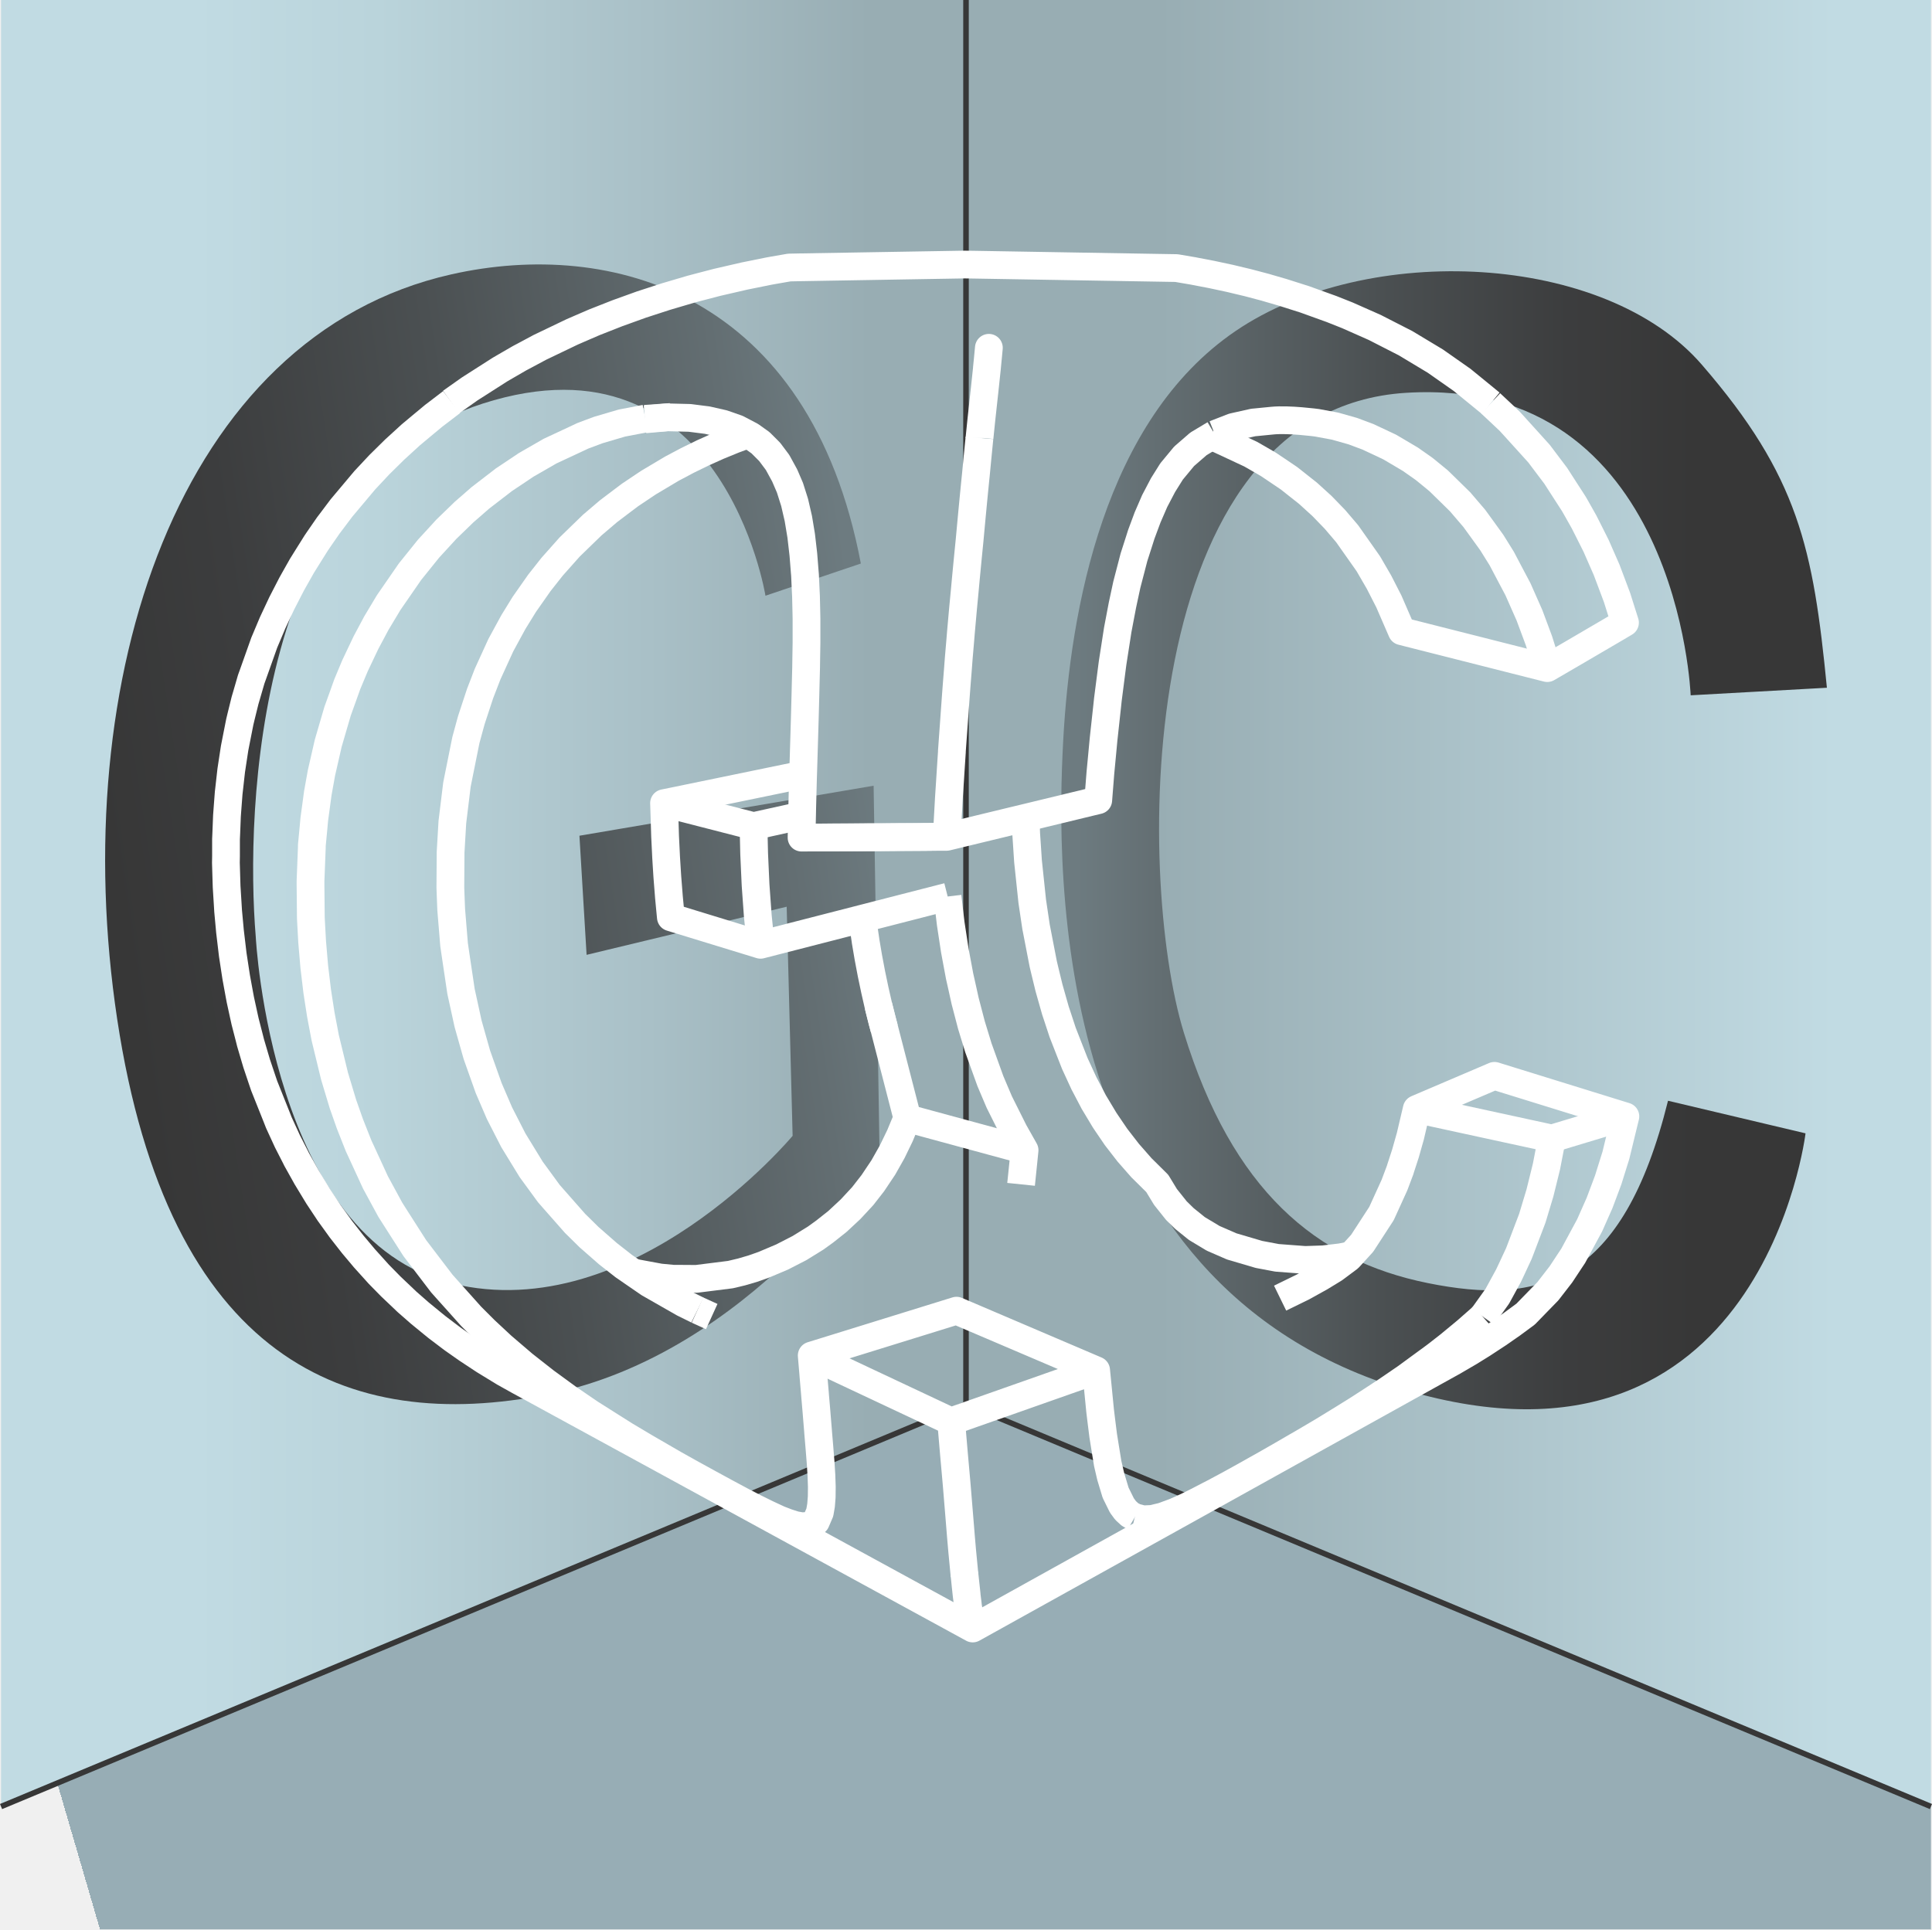
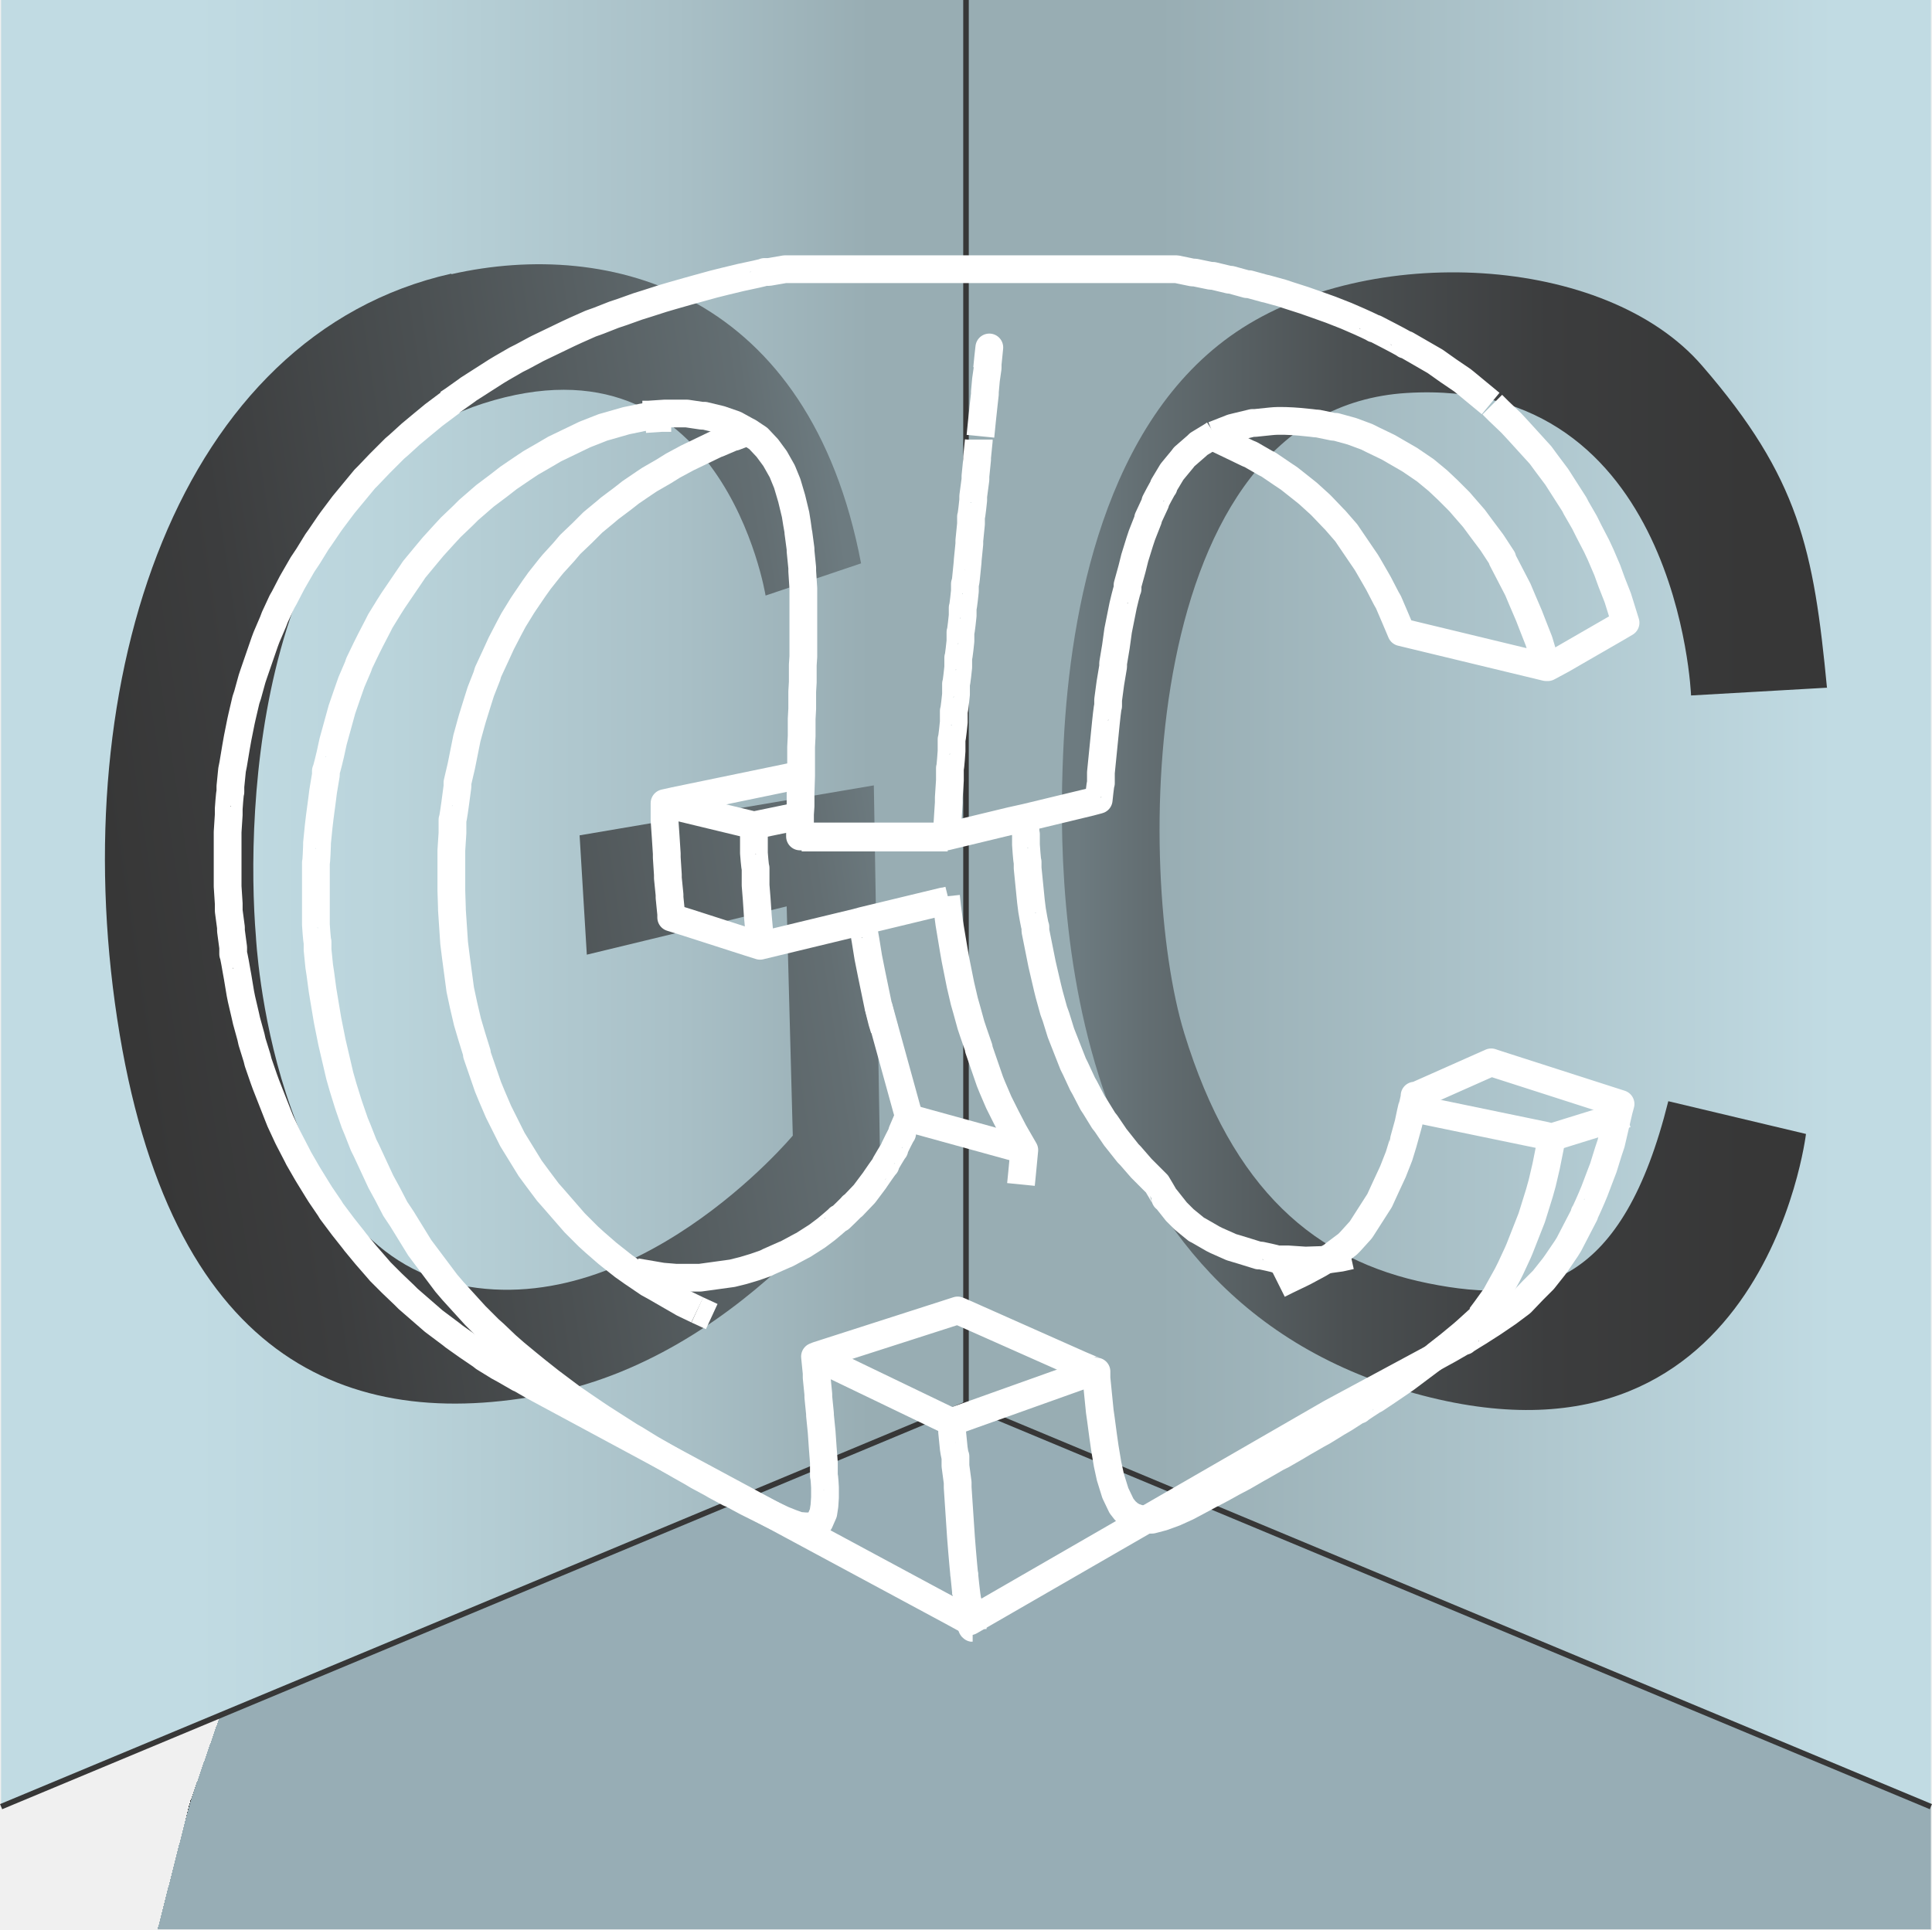
- <svg xmlns="http://www.w3.org/2000/svg" id="Layer_2" data-name="Layer 2" viewBox="0 0 348 347.61">
+ <svg xmlns="http://www.w3.org/2000/svg" id="Layer_2" version="1.1" viewBox="0 0 348 347.6">
  <defs>
    <style>
-       .cls-1 {
+       .st0 {
+         stroke: #373737;
+         stroke-miterlimit: 10;
+       }
+ 
+       .st0, .st1 {
+         fill: none;
+       }
+ 
+       .st2 {
+         fill: url(#linear-gradient2);
+       }
+ 
+       .st3 {
+         fill: url(#linear-gradient1);
+       }
+ 
+       .st4 {
+         fill: url(#linear-gradient3);
+       }
+ 
+       .st5 {
+         fill: url(#radial-gradient);
+       }
+ 
+       .st6 {
        fill: url(#linear-gradient);
      }

-       .cls-2 {
+       .st1 {
        stroke: #fff;
        stroke-linejoin: round;
        stroke-width: 5px;
      }
- 
-       .cls-2, .cls-3 {
-         fill: none;
-       }
- 
-       .cls-4 {
-         fill: url(#linear-gradient-3);
-       }
- 
-       .cls-5 {
-         fill: url(#linear-gradient-4);
-       }
- 
-       .cls-6 {
-         fill: url(#linear-gradient-2);
-       }
- 
-       .cls-3 {
-         stroke: #373737;
-         stroke-miterlimit: 10;
-       }
- 
-       .cls-7 {
-         fill: url(#radial-gradient);
-       }
    </style>
-     <linearGradient id="linear-gradient" x1="174" y1="162.74" x2="347.81" y2="162.74" gradientUnits="userSpaceOnUse">
+     <linearGradient id="linear-gradient" x1="174" y1="185.3" x2="347.8" y2="185.3" gradientTransform="translate(0 348) scale(1 -1)" gradientUnits="userSpaceOnUse">
      <stop offset=".2" stop-color="#98adb3" />
      <stop offset=".9" stop-color="#c1dbe3" />
    </linearGradient>
-     <linearGradient id="linear-gradient-2" x1=".19" y1="162.74" x2="174" y2="162.74" gradientUnits="userSpaceOnUse">
+     <linearGradient id="linear-gradient1" x1=".2" y1="185.3" x2="174" y2="185.3" gradientTransform="translate(0 348) scale(1 -1)" gradientUnits="userSpaceOnUse">
      <stop offset=".2" stop-color="#c1dbe3" />
-       <stop offset=".39" stop-color="#bad4db" />
-       <stop offset=".67" stop-color="#a9c0c7" />
+       <stop offset=".4" stop-color="#bad4db" />
+       <stop offset=".7" stop-color="#a9c0c7" />
      <stop offset=".9" stop-color="#98adb3" />
    </linearGradient>
-     <radialGradient id="radial-gradient" cx="175.26" cy="367.06" fx="35.91" fy="408.93" r="145.5" gradientUnits="userSpaceOnUse">
-       <stop offset=".18" stop-color="#373737" />
-       <stop offset=".29" stop-color="#3c3d3e" />
-       <stop offset=".45" stop-color="#4b5052" />
-       <stop offset=".63" stop-color="#646f73" />
-       <stop offset=".84" stop-color="#8799a0" />
-       <stop offset=".93" stop-color="#97adb5" />
+     <radialGradient id="radial-gradient" cx="175.3" cy="-19.1" fx="34.2" fy="23.3" r="147.2" gradientTransform="translate(0 348) scale(1 -1)" gradientUnits="userSpaceOnUse">
+       <stop offset=".2" stop-color="#373737" />
+       <stop offset=".3" stop-color="#3c3d3e" />
+       <stop offset=".5" stop-color="#4b5052" />
+       <stop offset=".6" stop-color="#646f73" />
+       <stop offset=".8" stop-color="#8799a0" />
+       <stop offset=".9" stop-color="#97adb5" />
    </radialGradient>
-     <linearGradient id="linear-gradient-3" x1="20.55" y1="160.86" x2="158.44" y2="139.85" gradientUnits="userSpaceOnUse">
+     <linearGradient id="linear-gradient2" x1="20.6" y1="187.1" x2="158.4" y2="208.1" gradientTransform="translate(0 348) scale(1 -1)" gradientUnits="userSpaceOnUse">
      <stop offset="0" stop-color="#373737" />
-       <stop offset=".21" stop-color="#3c3d3e" />
-       <stop offset=".51" stop-color="#4b5052" />
-       <stop offset=".87" stop-color="#636e72" />
+       <stop offset=".2" stop-color="#3c3d3e" />
+       <stop offset=".5" stop-color="#4b5052" />
+       <stop offset=".9" stop-color="#636e72" />
      <stop offset="1" stop-color="#6d7b80" />
    </linearGradient>
-     <linearGradient id="linear-gradient-4" x1="315.04" y1="151.37" x2="194.07" y2="151.37" gradientUnits="userSpaceOnUse">
-       <stop offset=".08" stop-color="#373737" />
-       <stop offset=".27" stop-color="#3c3d3e" />
-       <stop offset=".55" stop-color="#4b5052" />
-       <stop offset=".88" stop-color="#636e72" />
+     <linearGradient id="linear-gradient3" x1="315" y1="196.6" x2="194.1" y2="196.6" gradientTransform="translate(0 348) scale(1 -1)" gradientUnits="userSpaceOnUse">
+       <stop offset="0" stop-color="#373737" />
+       <stop offset=".3" stop-color="#3c3d3e" />
+       <stop offset=".6" stop-color="#4b5052" />
+       <stop offset=".9" stop-color="#636e72" />
      <stop offset="1" stop-color="#6d7b80" />
    </linearGradient>
  </defs>
-   <g id="Layer_2-2" data-name="Layer 2">
-     <polygon class="cls-1" points="174 0 174 253 347.81 325.48 347.81 0 174 0" />
-     <polygon class="cls-6" points="174 0 .19 0 .19 325.48 174 253 174 0" />
-     <polygon class="cls-7" points=".19 325.48 .19 347.61 347.81 347.61 347.81 325.48 174 253 .19 325.48" />
-     <path class="cls-4" d="M81.3,49.43c28.75-6.47,64.51,3.26,73.76,52.1l-17.18,5.8s-7.78-48.44-50.92-34.62c-40.76,13.06-42.8,73.22-40.89,96.1,0,0,2.73,54.49,35.34,62.43s61.36-26.6,61.36-26.6l-1.07-41.28-36.04,8.67-1.29-21.46,52.99-9.01,1.07,66.3s-23.17,36.04-59.65,43.34-68.44-6.44-77.67-67.58S32.06,60.51,81.3,49.43Z" />
-     <path class="cls-5" d="M329.06,123.91l-24.53,1.36s-2.18-57.5-51.23-54.5-48.78,86.93-40.06,115.28,23.73,41.02,43.9,45.11,35.14,.13,43.31-32.84l24.77,5.87s-7.84,65.21-72.04,46.26-62.94-93.52-61.67-117.03,7.34-57.69,31.09-73.81,66.46-14.09,83.92,6.07,20.08,33.08,22.55,58.24Z" />
-     <polyline class="cls-3" points="347.81 325.48 174 253 174 0" />
-     <line class="cls-3" x1="174" y1="253" x2=".19" y2="325.48" />
-     <g id="ViewLayer_LineSet" data-name="ViewLayer LineSet">
+   <g id="Layer_2-2">
+     <polygon class="st6" points="174 0 174 253 347.8 325.5 347.8 0 174 0" />
+     <polygon class="st3" points="174 0 .2 0 .2 325.5 174 253 174 0" />
+     <polygon class="st5" points=".2 325.5 .2 347.6 347.8 347.6 347.8 325.5 174 253 .2 325.5" />
+     <path class="st2" d="M81.3,49.4c28.8-6.5,64.5,3.3,73.8,52.1l-17.2,5.8s-7.8-48.4-50.9-34.6c-40.8,13.1-42.8,73.2-40.9,96.1,0,0,2.7,54.5,35.3,62.4,32.6,7.9,61.4-26.6,61.4-26.6l-1.1-41.3-36,8.7-1.3-21.5,53-9,1.1,66.3s-23.2,36-59.7,43.3-68.4-6.4-77.7-67.6,10.9-123.1,60.2-134.2Z" />
+     <path class="st4" d="M329.1,123.9l-24.5,1.4s-2.2-57.5-51.2-54.5-48.8,86.9-40.1,115.3,23.7,41,43.9,45.1,35.1.1,43.3-32.8l24.8,5.9s-7.8,65.2-72,46.3-62.9-93.5-61.7-117,7.3-57.7,31.1-73.8,66.5-14.1,83.9,6.1c17.5,20.2,20.1,33.1,22.5,58.2h0Z" />
+     <polyline class="st0" points="347.8 325.5 174 253 174 0" />
+     <line class="st0" x1="174" y1="253" x2=".2" y2="325.5" />
+     <g id="ViewLayer_LineSet">
      <g id="strokes">
-         <path class="cls-2" d="M268.52,72.66l-2.32-1.9-2.33-1.9-.5-.41-2.45-1.72-2.38-1.67-2.56-1.54-2.56-1.54-.23-.14-2.66-1.36-2.66-1.36-.21-.11-2.73-1.21-2.26-1-2.77-1.1-.05-.02-2.8-1.01-2.02-.73-2.83-.9-1.2-.38-2.86-.83-.12-.04-2.87-.76-.38-.1-2.89-.69-.33-.08-2.9-.62-.37-.08-2.92-.56-.4-.08-2.93-.5-.12-.02-2.97-.05-2.97-.05-2.97-.05-2.97-.05-2.97-.05-2.97-.05-2.97-.05-2.97-.05-2.97-.05-2.97-.05-2.97-.05-2.97-.05-2.45-.04-2.97,.05-2.97,.05-2.97,.05-2.97,.05-2.97,.05-2.97,.05-2.97,.05-2.97,.05-2.97,.05-2.97,.05-1.96,.04-2.93,.51-.77,.14-2.91,.59-1.44,.29-2.9,.67-2.04,.47-2.88,.75-1.78,.47-2.85,.84-1.69,.5-2.83,.92-1.6,.52-2.8,1.01-1.5,.54-2.77,1.09-1.4,.55-2.73,1.18-1.31,.57-2.69,1.29-2.69,1.29-.4,.19-2.63,1.41-1.02,.54-2.59,1.5-.96,.56-2.52,1.61-2.52,1.61-.42,.27-2.45,1.73-.89,.63" />
-         <path class="cls-2" d="M278.73,120.36l-.9-2.91-.63-2.01-1.06-2.85-.66-1.77-1.23-2.78-.83-1.88-1.42-2.68-1.41-2.68-.09-.17-1.6-2.57-.22-.35-1.77-2.45-1.35-1.86-1.96-2.29-.58-.68-2.15-2.11-1.75-1.71-2.32-1.9-.3-.24-2.46-1.73-2.57-1.52-1.17-.69-2.7-1.27-1.22-.57-2.7-1.01-2.86-.81-.36-.1-2.92-.54-.32-.06s-5.05-.68-8-.39l-2.95,.29-.54,.05-2.9,.65-.75,.17-2.77,1.08-.5,.2" />
-         <path class="cls-2" d="M218.16,78.6l1.22,.47,2.7,1.26,2.7,1.26,.51,.24,2.59,1.49,.6,.35,2.48,1.67,1.24,.84,2.35,1.86,1.04,.82,2.22,2.02,.31,.28,2.09,2.16,.26,.27,1.96,2.3,.23,.27,1.74,2.47,1.74,2.47,.34,.49,1.52,2.62,.4,.69,1.38,2.7,.38,.74,1.21,2.79,1.13,2.6,2.88,.73,2.88,.73,2.88,.73,2.88,.73,2.88,.73,2.88,.73,2.88,.73,2.88,.73,2.88,.73,.28,.07,2.58-1.5,1.94-1.13,2.58-1.51,2.58-1.51,2.58-1.51,1.74-1.03-.92-2.9-.51-1.62-1.07-2.85-.81-2.15-1.22-2.78-.67-1.53-1.36-2.71-.83-1.64-1.49-2.64-.34-.59-1.64-2.54-1.63-2.53-1.82-2.41-1.15-1.53-2.02-2.24-2.02-2.23-1.27-1.4-2.19-2.06-1.23-1.15" />
-         <path class="cls-2" d="M243.32,226.16l-1.84,.36-2.95,.35-.2,.02-2.97,.1h-.4s-2.96-.22-2.96-.22l-1.97-.15-2.92-.55-.36-.07-2.85-.84-2.04-.6-2.73-1.19-.62-.27-2.56-1.54-.38-.23-2.23-1.8-1.44-1.41-1.88-2.36-.1-.13-1.47-2.42-2.14-2.12-.7-.69-1.99-2.27-.38-.43-1.85-2.39-.37-.48-1.7-2.5-.36-.54-1.56-2.6-.37-.61-1.41-2.69-.37-.7-1.27-2.76-.37-.8-1.11-2.83-1.09-2.79-.95-2.89-.35-1.05-.83-2.93-.33-1.17-.72-2.96-.31-1.3-.58-2.99-.58-3-.14-.71-.45-3.02-.24-1.62-.32-3.04-.32-3.04-.12-1.12-.2-3.05-.13-1.92-.1-2.9" />
-         <path class="cls-2" d="M81.34,72.45l-2.38,1.82-.83,.63-2.31,1.92-1.82,1.52-2.22,2.03-.67,.61-2.14,2.11-.62,.61-2.06,2.2-.58,.62-1.94,2.31-1.94,2.31-.35,.42-1.82,2.42-.51,.67-1.72,2.49-.47,.69-1.61,2.57-.96,1.54-1.49,2.64-.39,.7-1.39,2.7-.37,.72-1.29,2.75-.35,.75-1.18,2.8-.33,.78-1.02,2.87-1.02,2.87-.31,.86-.85,2.93-.26,.88-.73,2.96-.22,.92-.59,2.99-.34,1.73-.46,3.02-.15,.99-.34,3.03-.12,1.04-.23,3.04-.08,1.09-.12,3.05-.05,1.14v3.05s-.02,1.2-.02,1.2l.09,3.05,.04,1.27,.19,3.05,.08,1.33,.28,3.04,.05,.57,.36,3.03,.14,1.19,.46,3.02,.17,1.1,.55,3,.19,1.02,.65,2.98,.21,.95,.76,2.95,.22,.88,.86,2.92,.24,.81,.97,2.89,.39,1.15,1.13,2.83,1.13,2.83,.38,.97,1.27,2.76,.28,.61,1.38,2.7,.29,.58,1.48,2.65,.3,.54,1.57,2.59,.51,.84,1.67,2.52,.31,.47,1.77,2.45,.32,.45,1.86,2.38,.33,.42,1.94,2.31,.07,.09,2.02,2.24,.63,.7,2.11,2.15,.07,.07,2.18,2.07,.7,.67,2.26,1.98,.08,.07,2.32,1.9,.8,.65,2.39,1.81,.48,.36,2.45,1.72,.1,.07,2.5,1.65,.53,.35,2.55,1.56,1.05,.64,2.61,1.46,.11,.06,2.62,1.43,2.62,1.43,2.62,1.43,2.62,1.43,2.62,1.43,2.62,1.43,2.62,1.43,2.62,1.43,2.62,1.43,2.62,1.43,2.62,1.43,2.62,1.43,2.62,1.43,2.62,1.43,2.62,1.43,2.62,1.43,2.62,1.43,2.62,1.43,2.62,1.43,2.62,1.43,2.62,1.43,2.62,1.43,2.62,1.43,2.62,1.43,2.62,1.43,2.62,1.43,2.62,1.43,2.62,1.43,2.62,1.43,2.62,1.43,3.09,1.69,2.61-1.45,2.61-1.45,2.61-1.45,2.61-1.45,2.61-1.45,2.61-1.45,2.61-1.45,2.61-1.45,2.61-1.45,2.61-1.45,2.61-1.45,2.61-1.45,2.61-1.45,2.61-1.45,2.61-1.45,2.61-1.45,2.61-1.45,2.61-1.45,2.61-1.45,2.61-1.45,2.61-1.45,2.61-1.45,2.61-1.45,2.61-1.45,2.61-1.45,2.61-1.45,2.61-1.45,2.61-1.45,2.61-1.45,2.61-1.45,2.61-1.45,2.61-1.45,3.1-1.72,2.58-1.51,.18-.1,2.45-1.52,2.5-1.64,.32-.21,2.46-1.71,.05-.04,2.43-1.79,2.1-2.16,1.9-1.95,1.85-2.39,.51-.66,1.67-2.53,.54-.81,1.44-2.67,1.44-2.67,.1-.19,1.23-2.78,.53-1.19,1.07-2.85,.5-1.34,.91-2.91,.47-1.5,.72-2.96,.72-2.96,.27-1.1-2.84-.88-2.84-.88-2.84-.88-2.84-.88-2.84-.88-2.84-.88-2.84-.88-2.84-.88-.86-.27-2.74,1.17-2.74,1.17-2.74,1.17-2.74,1.17-2.74,1.17-.3,.13-.7,2.97-.45,1.92-.83,2.93-.04,.15-.94,2.89v.04s-1.05,2.79-1.05,2.79l-1.26,2.77-1.08,2.37-1.65,2.54-1.65,2.54-.19,.29-1.95,2.14-.46,.5-2.4,1.79-.23,.17-2.49,1.52-2.61,1.45-.58,.32-2.68,1.31-1.37,.67" />
-         <path class="cls-2" d="M204.4,273.36l-.89-.52-.77-.71-.66-.9-1.13-2.29-.88-2.92-.54-2.32-.49-3.01-.33-2.06-.38-3.03-.17-1.41-.3-3.04-.3-3.04-.12-1.23-2.74-1.17-2.74-1.17-2.74-1.17-2.74-1.17-2.74-1.17-2.74-1.17-2.74-1.17-2.74-1.17-2.74-1.17-.49-.21-2.84,.88-2.84,.88-2.84,.88-2.84,.88-2.84,.88-2.84,.88-2.84,.88-2.84,.88-2.84,.88-.52,.16,.26,3.04,.06,.76,.26,3.04,.04,.52,.26,3.04,.02,.28,.25,3.04v.05s.24,2.85,.24,2.85l.21,2.62,.15,2.36,.07,2.07-.02,1.8-.12,1.53-.22,1.27-.7,1.63-1.12,.78-1.44,.08-1.22-.22-1.4-.45-1.48-.57-2.11-.98-2.23-1.1-2.23-1.15-2.63-1.41-.47-.25-2.62-1.43-.48-.26-2.62-1.44-1.03-.57-2.34-1.31-2.59-1.5-2.59-1.5-.07-.04-2.57-1.53-1.16-.69-2.53-1.6-2.53-1.6-1.19-.75-2.47-1.69-1.58-1.08-2.42-1.77-1.59-1.16-2.36-1.85-1.6-1.26-2.28-1.95-1.59-1.36-2.2-2.05-.89-.83-2.13-2.13-.36-.36-2.01-2.25-2.01-2.24-1.25-1.4-1.83-2.4-1.83-2.4-1.21-1.59-1.63-2.55-1.63-2.55-1.15-1.81-1.45-2.67-1.22-2.25-1.27-2.76-1.27-2.76-.48-1.03-1.12-2.83-.48-1.22-1.01-2.87-.22-.62-.88-2.92-.64-2.13-.72-2.96-.72-2.96-.24-.99-.57-3-.22-1.17-.47-3.02-.19-1.24-.36-3.03-.16-1.32-.26-3.04-.12-1.4-.17-3.05-.07-1.36-.03-3.05-.03-3.05v-.5s.12-3.05,.12-3.05l.12-3.05v-.35s.29-3.04,.29-3.04l.15-1.66,.41-3.02,.22-1.65,.54-3,.13-.72,.68-2.97,.53-2.32,.85-2.92,.84-2.87,1.03-2.86,.71-1.99,1.17-2.8,.24-.57,1.3-2.74,.67-1.41,1.43-2.68,.43-.81,1.56-2.6,.65-1.09,1.72-2.49,1.72-2.49,.39-.57,1.89-2.35,1.48-1.84,2.04-2.22,1.17-1.28,2.16-2.09,1.01-.98,2.26-1.97,.71-.62,2.38-1.83,1.84-1.42,2.49-1.66,1.52-1.02,2.59-1.49,1.72-.99,2.7-1.26,2.7-1.26,.48-.23,2.81-1.05,2.85-.84,1.4-.41,2.92-.56,1.29-.25" />
-         <path class="cls-2" d="M170.53,150.77l.17-3.05,.17-3.05,.05-.91,.2-3.05,.14-2.22,.2-3.05v-.16s.14-1.95,.14-1.95l.22-3.05,.14-1.98,.22-3.04,.14-1.86,.24-3.04,.13-1.73,.26-3.04,.13-1.59,.27-3.04,.13-1.45,.29-3.04,.12-1.31,.09-.97,.29-3.04,.02-.2,.3-3.04,.06-.6,.28-3.04,.12-1.29,.29-3.04,.07-.72,.3-3.04,.06-.56,.29-3.04,.04-.4,.3-3.04,.02-.24" />
-         <path class="cls-2" d="M158.23,181.22l.76,2.95,.29,1.14,.76,2.95,.76,2.95,.76,2.95,.76,2.95,.76,2.95,.35,1.37-1.17,2.81-.12,.3-1.32,2.73-.11,.23-1.49,2.64-.1,.18-1.68,2.51-.22,.33-1.83,2.35-2.05,2.21-.13,.14-2.2,2.05-.16,.15-2.31,1.83-1.62,1.17-2.54,1.57-.35,.22-2.65,1.36-.48,.25-2.74,1.16-.64,.27-1.96,.69-1.98,.58-2.01,.48-2.94,.37-2.94,.37-.25,.03-2.97-.02h-1.18s-2.41-.23-2.41-.23l-2.92-.54-1.82-.34" />
-         <path class="cls-2" d="M204.4,273.36l1.51,.37,1.6-.07,1.86-.44,2.18-.8,2.2-.98,1.72-.85,2.65-1.37,.43-.22,1.69-.9,1.79-.97,1.88-1.04,2.6-1.46,.9-.5,2.59-1.48,.96-.55,2.58-1.5,1.03-.59,2.58-1.52,1.05-.62,2.55-1.56,1.19-.73,2.54-1.58,.17-.11,2.51-1.62,.38-.25,2.15-1.41,2.47-1.69,1.01-.69,2.42-1.77,2.42-1.77,.74-.55,2.32-1.81,2.31-1.91,.84-.7,2.25-1.98,.59-.52" />
-         <path class="cls-2" d="M125.63,236.03l-2.51-1.24-2.59-1.48-2.59-1.48-1.05-.6-2.47-1.7-.32-.22-1.74-1.2-2.36-1.85-.51-.4-2.26-1.98-1.12-.98-2.14-2.11-.37-.36-1.99-2.26-1.99-2.26-.77-.88-1.78-2.44-1.39-1.9-1.58-2.58-1.58-2.58-.05-.08-1.38-2.7-1.12-2.19-1.2-2.79-.74-1.72-1.02-2.87-1.02-2.87-.1-.29-.83-2.93-.75-2.66-.65-2.98-.62-2.83-.45-3.02-.45-3.02-.35-2.39-.25-3.04-.25-3.04-.02-.27-.12-3.05-.03-.88,.02-3.05,.02-3.05v-.23s.18-3.05,.18-3.05l.14-2.4,.37-3.03,.37-3.03,.09-.73,.6-2.99,.6-2.99,.41-2.03,.8-2.94,.19-.68,.95-2.89,.62-1.88,1.1-2.84,.25-.65,1.26-2.76,1.12-2.45,1.45-2.67,.83-1.52,1.59-2.58,.37-.6,1.74-2.48,.96-1.37,1.87-2.37,.46-.58,2-2.25,1.12-1.26,2.16-2.1,1.93-1.87,2.29-1.95,.66-.56,2.39-1.81,1.45-1.09,2.49-1.67,.87-.58,2.57-1.53,1.63-.97,2.64-1.4,.05-.03,2.68-1.31,.09-.05,2.72-1.22,.13-.06,2.76-1.13,.18-.07,2.55-.95" />
-         <path class="cls-2" d="M175.17,293.49l-.13-.23-.09-.28-.1-.4-.12-.6" />
-         <path class="cls-2" d="M173.74,283.9l-.2-2.11-.22-2.28-.22-2.53-.24-2.96-.25-3.04-.25-3.04-.08-.94-.27-3.04-.15-1.67-.12-1.39-.26-3.04-.15-1.8" />
-         <path class="cls-2" d="M174.44,290.11l-.15-1.33-.17-1.35-.18-1.66-.19-1.87,.33,3.04,.05,.49" />
-         <path class="cls-2" d="M177.75,66.44l.2-1.97,.17-1.81-.29,3.04-.07,.74-.22,2.07-.23,2.17-.05,.42v.03s0,0,0,0l-.2,1.82-.31,2.85-.31,3.04v.08" />
-         <path class="cls-2" d="M144.66,139.54l-2.91,.6-2.91,.6-2.91,.6-2.91,.6-2.91,.6-2.91,.6-2.91,.6-2.91,.6-1.77,.36,.1,3.05,.09,2.94,.15,3.05,.03,.66,.19,3.05,.04,.6,.24,3.04,.04,.53,.29,3.04,.06,.61,2.84,.87,2.84,.87,2.84,.87,2.84,.87,2.84,.87,1.95,.6,2.88-.74,2.88-.74,2.88-.74,2.88-.74,2.88-.74,2.88-.74,1.05-.27,2.88-.74,2.88-.74,2.88-.74,2.88-.74,2.88-.74,.24-.06,.75-.19" />
-         <path class="cls-2" d="M137.02,170.24l-.3-3.04-.22-2.16-.22-3.04-.18-2.51-.14-3.05-.12-2.66-.07-3.05-.04-1.89" />
-         <path class="cls-2" d="M144.47,146.91l-2.9,.64-2.9,.64-2.94,.65-2.88-.74-2.88-.74-2.88-.74-2.88-.74-2.88-.74-1.72-.44" />
-         <path class="cls-2" d="M279.53,205.14l-.58,2.99-.39,2.02-.73,2.96-.45,1.82-.88,2.92-.49,1.63-1.08,2.84-1.08,2.84-.27,.7-1.28,2.75-.57,1.21-1.45,2.66-.58,1.06-1.76,2.46-.86,1.2" />
-         <path class="cls-2" d="M184.56,207.22l-2.87-.78-2.87-.78-2.87-.78-2.87-.78-2.87-.78-2.87-.78-2.87-.78-1.07-.29" />
-         <path class="cls-2" d="M183.92,213.38l.21-2.03,.21-2.05,.21-2.07-1.49-2.64-.4-.71-1.36-2.72-1.31-2.62-1.19-2.8-.41-.97-1.03-2.86-1.03-2.86-.08-.21-.89-2.91-.38-1.24-.77-2.95-.36-1.37-.66-2.98-.34-1.51-.56-3-.31-1.66-.46-3.02-.27-1.77-.36-3.03-.22-1.88" />
-         <path class="cls-2" d="M125.63,236.03l2.57,1.17" />
-         <path class="cls-2" d="M174.58,291.14l-.14-1.04,.28,1.88-.14-.84" />
-         <path class="cls-2" d="M155.33,165.5l.12,.91,.45,3.02v.05s.51,3.01,.51,3.01l.56,2.96,.61,2.91,.65,2.86,.69,2.8,.36,1.29" />
-         <path class="cls-2" d="M197.43,246.88l-2.81,.99-2.81,.99-2.81,.99-2.81,.99-2.81,.99-2.81,.99-2.81,.99-2.81,.99-2.81,.99-.84,.3-2.7-1.27-2.7-1.27-2.7-1.27-2.7-1.27-2.7-1.27-2.7-1.27-2.7-1.27-2.7-1.27-2.7-1.27-.85-.4" />
-         <path class="cls-2" d="M144.38,150.89h2.97s2.97-.03,2.97-.03h2.97s2.97-.03,2.97-.03h2.97s2.97-.03,2.97-.03h2.97s2.97-.03,2.97-.03h2.42" />
-         <path class="cls-2" d="M116.19,75.46l2.96-.21,1.67-.12" />
-         <path class="cls-2" d="M218.79,78.22l-.64,.38-2.28,1.37-.31,.27-2.27,1.97-.34,.41-1.92,2.32-1.54,2.46-.11,.21-1.41,2.69-.07,.17-1.21,2.79-.06,.17-1.06,2.85-.39,1.23-.93,2.9-.51,1.97-.77,2.95-.15,.7-.64,2.98-.28,1.47-.57,3-.45,2.91-.47,3.02-.08,.6-.39,3.03-.39,3.03-.11,1.06-.33,3.03-.33,3.03-.28,2.99-.29,3.04-.15,1.91-.24,3.04-1.5,.36-2.89,.7-2.89,.7-2.89,.7-2.89,.7-2.66,.64-2.89,.7-2.89,.7-2.89,.7-2.89,.7h-1.65s-1.63,.02-1.63,.02l-2.97,.02-2.97,.02-2.97,.02-2.97,.02h-2.09s-2.97,.02-2.97,.02h-2.97s-2.97,.02-2.97,.02l.02-.93,.07-3.05,.03-1.49,.06-2.29,.08-3.05,.02-.54,.05-1.6,.09-3.05,.06-1.98,.09-3.05,.05-1.82,.08-3.05,.04-1.66,.08-3.05,.02-1.46,.05-3.05v-1.24s0-3.05,0-3.05l-.02-1.02-.07-3.05-.04-.8-.14-3.05-.05-.58-.24-3.04-.04-.36-.35-3.03-.02-.14-.5-3.01-.67-2.9-.84-2.65-.95-2.21-1.28-2.34-1.42-1.9-1.65-1.65-1.75-1.25-.43-.23-2.02-1.06-2.55-.89-2.86-.65-.49-.06-2.67-.34-3.95-.1-2.96,.26-1.12,.1" />
-         <path class="cls-2" d="M255.13,199.83l2.9,.63,2.9,.63,2.9,.63,2.9,.63,2.9,.63,2.9,.63,2.9,.63,2.9,.63,1.18,.26,2.85-.86,2.85-.86,2.85-.86,2.85-.86,1.82-.55" />
+         <path class="st1" d="M268.5,72.7l-2.3-1.9-2.3-1.9-.5-.4-2.5-1.7-2.4-1.7-2.6-1.5-2.6-1.5h-.2c0-.1-2.7-1.5-2.7-1.5l-2.7-1.4h-.2c0-.1-2.7-1.3-2.7-1.3l-2.3-1-2.8-1.1h0s-2.8-1-2.8-1l-2-.7-2.8-.9-1.2-.4-2.9-.8h-.1s-2.9-.8-2.9-.8h-.4c0,0-2.9-.8-2.9-.8h-.3c0,0-2.9-.7-2.9-.7h-.4c0,0-2.9-.6-2.9-.6h-.4c0,0-2.9-.6-2.9-.6h-.1s-3,0-3,0h-3s-3,0-3,0h-3s-3,0-3,0h-3s-3,0-3,0h-3s-3,0-3,0h-3s-3,0-3,0h-3s-2.4,0-2.4,0h-3s-3,0-3,0h-3s-3,0-3,0h-3s-3,0-3,0h-3s-3,0-3,0h-3s-3,0-3,0h-2s-2.9.5-2.9.5h-.8c0,.1-2.9.7-2.9.7l-1.4.3-2.9.7-2,.5-2.9.8-1.8.5-2.8.8-1.7.5-2.8.9-1.6.5-2.8,1-1.5.5-2.8,1.1-1.4.5-2.7,1.2-1.3.6-2.7,1.3-2.7,1.3-.4.2-2.6,1.4-1,.5-2.6,1.5-1,.6-2.5,1.6-2.5,1.6-.4.3-2.4,1.7-.9.6" />
+         <path class="st1" d="M278.7,120.4l-.9-2.9-.6-2-1.1-2.8-.7-1.8-1.2-2.8-.8-1.9-1.4-2.7-1.4-2.7v-.2c0,0-1.7-2.6-1.7-2.6l-.2-.3-1.8-2.4-1.4-1.9-2-2.3-.6-.7-2.1-2.1-1.8-1.7-2.3-1.9-.3-.2-2.5-1.7-2.6-1.5-1.2-.7-2.7-1.3-1.2-.6-2.7-1-2.9-.8h-.4c0,0-2.9-.6-2.9-.6h-.3c0,0-5.1-.7-8-.4l-2.9.3h-.5c0,0-2.9.7-2.9.7l-.8.2-2.8,1.1-.5.2" />
+         <path class="st1" d="M218.2,78.6l1.2.5,2.7,1.3,2.7,1.3.5.2,2.6,1.5.6.3,2.5,1.7,1.2.8,2.4,1.9,1,.8,2.2,2,.3.3,2.1,2.2.3.3,2,2.3.2.3,1.7,2.5,1.7,2.5.3.5,1.5,2.6.4.7,1.4,2.7.4.7,1.2,2.8,1.1,2.6,2.9.7,2.9.7,2.9.7,2.9.7,2.9.7,2.9.7,2.9.7,2.9.7,2.9.7h.3c0,0,2.6-1.4,2.6-1.4l1.9-1.1,2.6-1.5,2.6-1.5,2.6-1.5,1.7-1-.9-2.9-.5-1.6-1.1-2.8-.8-2.2-1.2-2.8-.7-1.5-1.4-2.7-.8-1.6-1.5-2.6-.3-.6-1.6-2.5-1.6-2.5-1.8-2.4-1.1-1.5-2-2.2-2-2.2-1.3-1.4-2.2-2.1-1.2-1.2" />
+         <path class="st1" d="M243.3,226.2l-1.8.4-2.9.4h-.2s-3,.1-3,.1h-.4l-3-.2h-2c0-.1-2.9-.7-2.9-.7h-.4c0,0-2.9-.9-2.9-.9l-2-.6-2.7-1.2-.6-.3-2.6-1.5-.4-.2-2.2-1.8-1.4-1.4-1.9-2.4h-.1c0-.1-1.5-2.6-1.5-2.6l-2.1-2.1-.7-.7-2-2.3-.4-.4-1.9-2.4-.4-.5-1.7-2.5-.4-.5-1.6-2.6-.4-.6-1.4-2.7-.4-.7-1.3-2.8-.4-.8-1.1-2.8-1.1-2.8-.9-2.9-.4-1.1-.8-2.9-.3-1.2-.7-3-.3-1.3-.6-3-.6-3v-.7c-.1,0-.6-3-.6-3l-.2-1.6-.3-3-.3-3v-1.1c-.1,0-.3-3.1-.3-3.1v-1.9c-.1,0-.2-2.9-.2-2.9" />
+         <path class="st1" d="M81.3,72.4l-2.4,1.8-.8.6-2.3,1.9-1.8,1.5-2.2,2-.7.6-2.1,2.1-.6.6-2.1,2.2-.6.6-1.9,2.3-1.9,2.3-.3.4-1.8,2.4-.5.7-1.7,2.5-.5.7-1.6,2.6-1,1.5-1.5,2.6-.4.7-1.4,2.7-.4.7-1.3,2.8-.3.8-1.2,2.8-.3.8-1,2.9-1,2.9-.3.9-.8,2.9-.3.9-.7,3-.2.9-.6,3-.3,1.7-.5,3-.2,1-.3,3v1c-.1,0-.3,3-.3,3v1.1c0,0-.2,3.1-.2,3.1v1.1s0,3.1,0,3.1v1.2s0,3.1,0,3.1v1.3s.2,3.1.2,3.1v1.3c0,0,.4,3,.4,3v.6s.4,3,.4,3v1.2c.1,0,.6,3,.6,3l.2,1.1.5,3,.2,1,.7,3,.2.9.8,2.9.2.9.9,2.9.2.8,1,2.9.4,1.1,1.1,2.8,1.1,2.8.4,1,1.3,2.8.3.6,1.4,2.7.3.6,1.5,2.6.3.5,1.6,2.6.5.8,1.7,2.5.3.5,1.8,2.4.3.4,1.9,2.4.3.4,1.9,2.3h0c0,0,2,2.3,2,2.3l.6.7,2.1,2.1h0c0,0,2.2,2.1,2.2,2.1l.7.7,2.3,2h0c0,0,2.3,2,2.3,2l.8.6,2.4,1.8.5.4,2.4,1.7h0c0,0,2.5,1.7,2.5,1.7l.5.4,2.6,1.6,1.1.6,2.6,1.5h.1c0,0,2.6,1.5,2.6,1.5l2.6,1.4,2.6,1.4,2.6,1.4,2.6,1.4,2.6,1.4,2.6,1.4,2.6,1.4,2.6,1.4,2.6,1.4,2.6,1.4,2.6,1.4,2.6,1.4,2.6,1.4,2.6,1.4,2.6,1.4,2.6,1.4,2.6,1.4,2.6,1.4,2.6,1.4,2.6,1.4,2.6,1.4,2.6,1.4,2.6,1.4,2.6,1.4,2.6,1.4,2.6,1.4,2.6,1.4,2.6,1.4,2.6,1.4,3.1,1.7,2.6-1.5,2.6-1.5,2.6-1.5,2.6-1.5,2.6-1.5,2.6-1.5,2.6-1.5,2.6-1.5,2.6-1.5,2.6-1.5,2.6-1.5,2.6-1.5,2.6-1.5,2.6-1.5,2.6-1.5,2.6-1.5,2.6-1.5,2.6-1.5,2.6-1.5,2.6-1.5,2.6-1.5,2.6-1.5,2.6-1.5,2.6-1.5,2.6-1.5,2.6-1.4,2.6-1.4,2.6-1.4,2.6-1.4,2.6-1.4,2.6-1.4,2.6-1.4,3.1-1.7,2.6-1.5h.2c0-.1,2.5-1.6,2.5-1.6l2.5-1.6.3-.2,2.5-1.7h0s2.4-1.8,2.4-1.8l2.1-2.2,1.9-1.9,1.9-2.4.5-.7,1.7-2.5.5-.8,1.4-2.7,1.4-2.7v-.2c.1,0,1.3-2.8,1.3-2.8l.5-1.2,1.1-2.9.5-1.3.9-2.9.5-1.5.7-3,.7-3,.3-1.1-2.8-.9-2.8-.9-2.8-.9-2.8-.9-2.8-.9-2.8-.9-2.8-.9-2.8-.9-.9-.3-2.7,1.2-2.7,1.2-2.7,1.2-2.7,1.2-2.7,1.2h-.3c0,.1-.7,3.1-.7,3.1l-.4,1.9-.8,2.9h0c0,.1-.9,3-.9,3h0s-1.1,2.8-1.1,2.8l-1.3,2.8-1.1,2.4-1.6,2.5-1.6,2.5-.2.3-1.9,2.1-.5.5-2.4,1.8-.2.2-2.5,1.5-2.6,1.4-.6.3-2.7,1.3-1.4.7" />
+         <path class="st1" d="M204.4,273.4l-.9-.5-.8-.7-.7-.9-1.1-2.3-.9-2.9-.5-2.3-.5-3-.3-2.1-.4-3-.2-1.4-.3-3-.3-3v-1.2c-.1,0-2.9-1.2-2.9-1.2l-2.7-1.2-2.7-1.2-2.7-1.2-2.7-1.2-2.7-1.2-2.7-1.2-2.7-1.2-2.7-1.2-.5-.2-2.8.9-2.8.9-2.8.9-2.8.9-2.8.9-2.8.9-2.8.9-2.8.9-2.8.9-.5.2.3,3v.8c0,0,.3,3,.3,3v.5s.3,3,.3,3v.3s.3,3,.3,3h0s.2,2.9.2,2.9l.2,2.6v2.4c.1,0,.2,2.1.2,2.1v1.8s-.1,1.5-.1,1.5l-.2,1.3-.7,1.6-1.1.8h-1.4c0,0-1.2-.1-1.2-.1l-1.4-.5-1.5-.6-2.1-1-2.2-1.1-2.2-1.1-2.6-1.4-.5-.2-2.6-1.4-.5-.3-2.6-1.4-1-.6-2.3-1.3-2.6-1.5-2.6-1.5h0s-2.6-1.6-2.6-1.6l-1.2-.7-2.5-1.6-2.5-1.6-1.2-.8-2.5-1.7-1.6-1.1-2.4-1.8-1.6-1.2-2.4-1.9-1.6-1.3-2.3-1.9-1.6-1.4-2.2-2.1-.9-.8-2.1-2.1-.4-.4-2-2.2-2-2.2-1.2-1.4-1.8-2.4-1.8-2.4-1.2-1.6-1.6-2.6-1.6-2.6-1.2-1.8-1.4-2.7-1.2-2.2-1.3-2.8-1.3-2.8-.5-1-1.1-2.8-.5-1.2-1-2.9-.2-.6-.9-2.9-.6-2.1-.7-3-.7-3-.2-1-.6-3-.2-1.2-.5-3-.2-1.2-.4-3-.2-1.3-.3-3v-1.4c-.1,0-.3-3.1-.3-3.1v-1.4c0,0,0-3.1,0-3.1v-3.1s0-.5,0-.5v-3.1c.1,0,.2-3.1.2-3.1v-.4l.3-3,.2-1.7.4-3,.2-1.6.5-3v-.7c.1,0,.8-3,.8-3l.5-2.3.8-2.9.8-2.9,1-2.9.7-2,1.2-2.8.2-.6,1.3-2.7.7-1.4,1.4-2.7.4-.8,1.6-2.6.7-1.1,1.7-2.5,1.7-2.5.4-.6,1.9-2.3,1.5-1.8,2-2.2,1.2-1.3,2.2-2.1,1-1,2.3-2,.7-.6,2.4-1.8,1.8-1.4,2.5-1.7,1.5-1,2.6-1.5,1.7-1,2.7-1.3,2.7-1.3.5-.2,2.8-1.1,2.8-.8,1.4-.4,2.9-.6,1.3-.2" />
+         <path class="st1" d="M170.5,150.8l.2-3.1.2-3.1v-.9c0,0,.2-3.1.2-3.1v-2.2c.1,0,.3-3.1.3-3.1v-2.1c.1,0,.4-3.1.4-3.1v-2c.1,0,.4-3,.4-3v-1.9c.1,0,.4-3,.4-3v-1.7c.1,0,.4-3,.4-3v-1.6c.1,0,.4-3,.4-3v-1.4c.1,0,.4-3,.4-3v-1.3c.1,0,.2-1,.2-1l.3-3v-.2s.3-3,.3-3v-.6c0,0,.3-3,.3-3v-1.3c.1,0,.4-3,.4-3v-.7c0,0,.4-3,.4-3v-.6c0,0,.3-3,.3-3v-.4s.3-3,.3-3v-.2" />
+         <path class="st1" d="M158.2,181.2l.8,2.9.3,1.1.8,2.9.8,2.9.8,2.9.8,2.9.8,2.9.4,1.4-1.2,2.8v.3c-.1,0-1.4,2.7-1.4,2.7v.2c-.1,0-1.6,2.6-1.6,2.6v.2c-.1,0-1.8,2.5-1.8,2.5l-.2.3-1.8,2.4-2.1,2.2h-.1c0,.1-2.2,2.2-2.2,2.2h-.2c0,.1-2.3,2-2.3,2l-1.6,1.2-2.5,1.6-.4.2-2.6,1.4-.5.2-2.7,1.2-.6.3-2,.7-2,.6-2,.5-2.9.4-2.9.4h-.2s-3,0-3,0h-1.2l-2.4-.2-2.9-.5-1.8-.3" />
+         <path class="st1" d="M204.4,273.4l1.5.4h1.6c0,0,1.9-.5,1.9-.5l2.2-.8,2.2-1,1.7-.9,2.6-1.4.4-.2,1.7-.9,1.8-1,1.9-1,2.6-1.5.9-.5,2.6-1.5,1-.5,2.6-1.5,1-.6,2.6-1.5,1.1-.6,2.6-1.6,1.2-.7,2.5-1.6h.2c0-.1,2.5-1.7,2.5-1.7l.4-.2,2.1-1.4,2.5-1.7,1-.7,2.4-1.8,2.4-1.8.7-.6,2.3-1.8,2.3-1.9.8-.7,2.2-2,.6-.5" />
+         <path class="st1" d="M125.6,236l-2.5-1.2-2.6-1.5-2.6-1.5-1.1-.6-2.5-1.7-.3-.2-1.7-1.2-2.4-1.9-.5-.4-2.3-2-1.1-1-2.1-2.1-.4-.4-2-2.3-2-2.3-.8-.9-1.8-2.4-1.4-1.9-1.6-2.6-1.6-2.6h0c0,0-1.4-2.8-1.4-2.8l-1.1-2.2-1.2-2.8-.7-1.7-1-2.9-1-2.9v-.3c0,0-.9-2.9-.9-2.9l-.8-2.7-.7-3-.6-2.8-.4-3-.4-3-.3-2.4-.2-3-.2-3v-.3s-.1-3.1-.1-3.1v-.9s0-3.1,0-3.1v-3.1s0-.2,0-.2l.2-3.1v-2.4c.1,0,.5-3,.5-3l.4-3v-.7c0,0,.7-3,.7-3l.6-3,.4-2,.8-2.9.2-.7.9-2.9.6-1.9,1.1-2.8.2-.7,1.3-2.8,1.1-2.4,1.4-2.7.8-1.5,1.6-2.6.4-.6,1.7-2.5,1-1.4,1.9-2.4.5-.6,2-2.2,1.1-1.3,2.2-2.1,1.9-1.9,2.3-1.9.7-.6,2.4-1.8,1.4-1.1,2.5-1.7.9-.6,2.6-1.5,1.6-1,2.6-1.4h0s2.7-1.3,2.7-1.3h0c0,0,2.7-1.3,2.7-1.3h.1c0,0,2.8-1.2,2.8-1.2h.2c0,0,2.6-1,2.6-1" />
+         <path class="st1" d="M175.2,293.5v-.2c-.1,0-.2-.3-.2-.3v-.4c-.1,0-.2-.6-.2-.6" />
+         <path class="st1" d="M173.7,283.9l-.2-2.1-.2-2.3-.2-2.5-.2-3-.2-3-.2-3v-.9c0,0-.4-3-.4-3v-1.7c-.1,0-.3-1.4-.3-1.4l-.3-3v-1.8" />
+         <path class="st1" d="M174.4,290.1v-1.3c-.1,0-.3-1.4-.3-1.4l-.2-1.7-.2-1.9.3,3v.5" />
+         <path class="st1" d="M177.8,66.4l.2-2,.2-1.8-.3,3v.7c0,0-.3,2.1-.3,2.1l-.2,2.2v.4c0,0,0,0,0,0h0l-.2,1.8-.3,2.8-.3,3h0" />
+         <path class="st1" d="M144.7,139.5l-2.9.6-2.9.6-2.9.6-2.9.6-2.9.6-2.9.6-2.9.6-2.9.6-1.8.4v3.1c0,0,.2,2.9.2,2.9l.2,3.1v.7s.2,3.1.2,3.1v.6s.3,3,.3,3v.5s.3,3,.3,3v.6c0,0,2.9.9,2.9.9l2.8.9,2.8.9,2.8.9,2.8.9,1.9.6,2.9-.7,2.9-.7,2.9-.7,2.9-.7,2.9-.7,2.9-.7,1.1-.3,2.9-.7,2.9-.7,2.9-.7,2.9-.7,2.9-.7h.2c0,0,.8-.2.8-.2" />
+         <path class="st1" d="M137,170.2l-.3-3-.2-2.2-.2-3-.2-2.5v-3.1c-.1,0-.3-2.7-.3-2.7v-3.1c0,0-.1-1.9-.1-1.9" />
+         <path class="st1" d="M144.5,146.9l-2.9.6-2.9.6-2.9.6-2.9-.7-2.9-.7-2.9-.7-2.9-.7-2.9-.7-1.7-.4" />
+         <path class="st1" d="M279.5,205.1l-.6,3-.4,2-.7,3-.5,1.8-.9,2.9-.5,1.6-1.1,2.8-1.1,2.8-.3.7-1.3,2.8-.6,1.2-1.5,2.7-.6,1.1-1.8,2.5-.9,1.2" />
+         <path class="st1" d="M184.6,207.2l-2.9-.8-2.9-.8-2.9-.8-2.9-.8-2.9-.8-2.9-.8-2.9-.8-1.1-.3" />
+         <path class="st1" d="M183.9,213.4l.2-2,.2-2.1.2-2.1-1.5-2.6-.4-.7-1.4-2.7-1.3-2.6-1.2-2.8-.4-1-1-2.9-1-2.9v-.2c0,0-1-2.9-1-2.9l-.4-1.2-.8-2.9-.4-1.4-.7-3-.3-1.5-.6-3-.3-1.7-.5-3-.3-1.8-.4-3-.2-1.9" />
+         <path class="st1" d="M125.6,236l2.6,1.2" />
+         <path class="st1" d="M174.6,291.1v-1c-.1,0,.1,1.9.1,1.9v-.8" />
+         <path class="st1" d="M155.3,165.5v.9c.1,0,.6,3,.6,3h0c0,0,.5,3.1.5,3.1l.6,3,.6,2.9.6,2.9.7,2.8.4,1.3" />
+         <path class="st1" d="M197.4,246.9l-2.8,1-2.8,1-2.8,1-2.8,1-2.8,1-2.8,1-2.8,1-2.8,1-2.8,1-.8.3-2.7-1.3-2.7-1.3-2.7-1.3-2.7-1.3-2.7-1.3-2.7-1.3-2.7-1.3-2.7-1.3-2.7-1.3-.9-.4" />
+         <path class="st1" d="M144.4,150.9h5.9s3,0,3,0h3s3,0,3,0h3s3,0,3,0h3s2.4,0,2.4,0" />
+         <path class="st1" d="M116.2,75.5l3-.2h1.7" />
+         <path class="st1" d="M218.8,78.2l-.6.4-2.3,1.4-.3.3-2.3,2-.3.4-1.9,2.3-1.5,2.5v.2c-.1,0-1.5,2.7-1.5,2.7v.2c0,0-1.3,2.8-1.3,2.8v.2c0,0-1.1,2.8-1.1,2.8l-.4,1.2-.9,2.9-.5,2-.8,2.9v.7c-.1,0-.8,3-.8,3l-.3,1.5-.6,3-.4,2.9-.5,3v.6c0,0-.5,3-.5,3l-.4,3v1.1c-.1,0-.4,3-.4,3l-.3,3-.3,3-.3,3v1.9c-.1,0-.4,3-.4,3l-1.5.4-2.9.7-2.9.7-2.9.7-2.9.7-2.7.6-2.9.7-2.9.7-2.9.7-2.9.7h-3.3s-3,0-3,0h-3s-3,0-3,0h-3s-2.1,0-2.1,0h-3s-3,0-3,0h-3s0-.9,0-.9v-3.1c0,0,.1-1.5.1-1.5v-2.3c0,0,.1-3.1.1-3.1v-.5s0-1.6,0-1.6v-3.1c0,0,.1-2,.1-2v-3.1c0,0,.1-1.8.1-1.8v-3.1c0,0,.1-1.7.1-1.7v-3.1c0,0,.1-1.5.1-1.5v-3.1c0,0,0-1.2,0-1.2v-4.1s0-3.1,0-3.1v-.8s-.2-3.1-.2-3.1v-.6c0,0-.3-3-.3-3v-.4s-.4-3-.4-3h0c0-.1-.5-3.2-.5-3.2l-.7-2.9-.8-2.7-.9-2.2-1.3-2.3-1.4-1.9-1.6-1.7-1.8-1.2-.4-.2-2-1.1-2.6-.9-2.9-.7h-.5c0,0-2.7-.4-2.7-.4h-3.9c0,0-3,.2-3,.2h-1.1" />
+         <path class="st1" d="M255.1,199.8l2.9.6,2.9.6,2.9.6,2.9.6,2.9.6,2.9.6,2.9.6,2.9.6,1.2.3,2.9-.9,2.9-.9,2.9-.9,2.9-.9,1.8-.6" />
      </g>
    </g>
  </g>
</svg>
